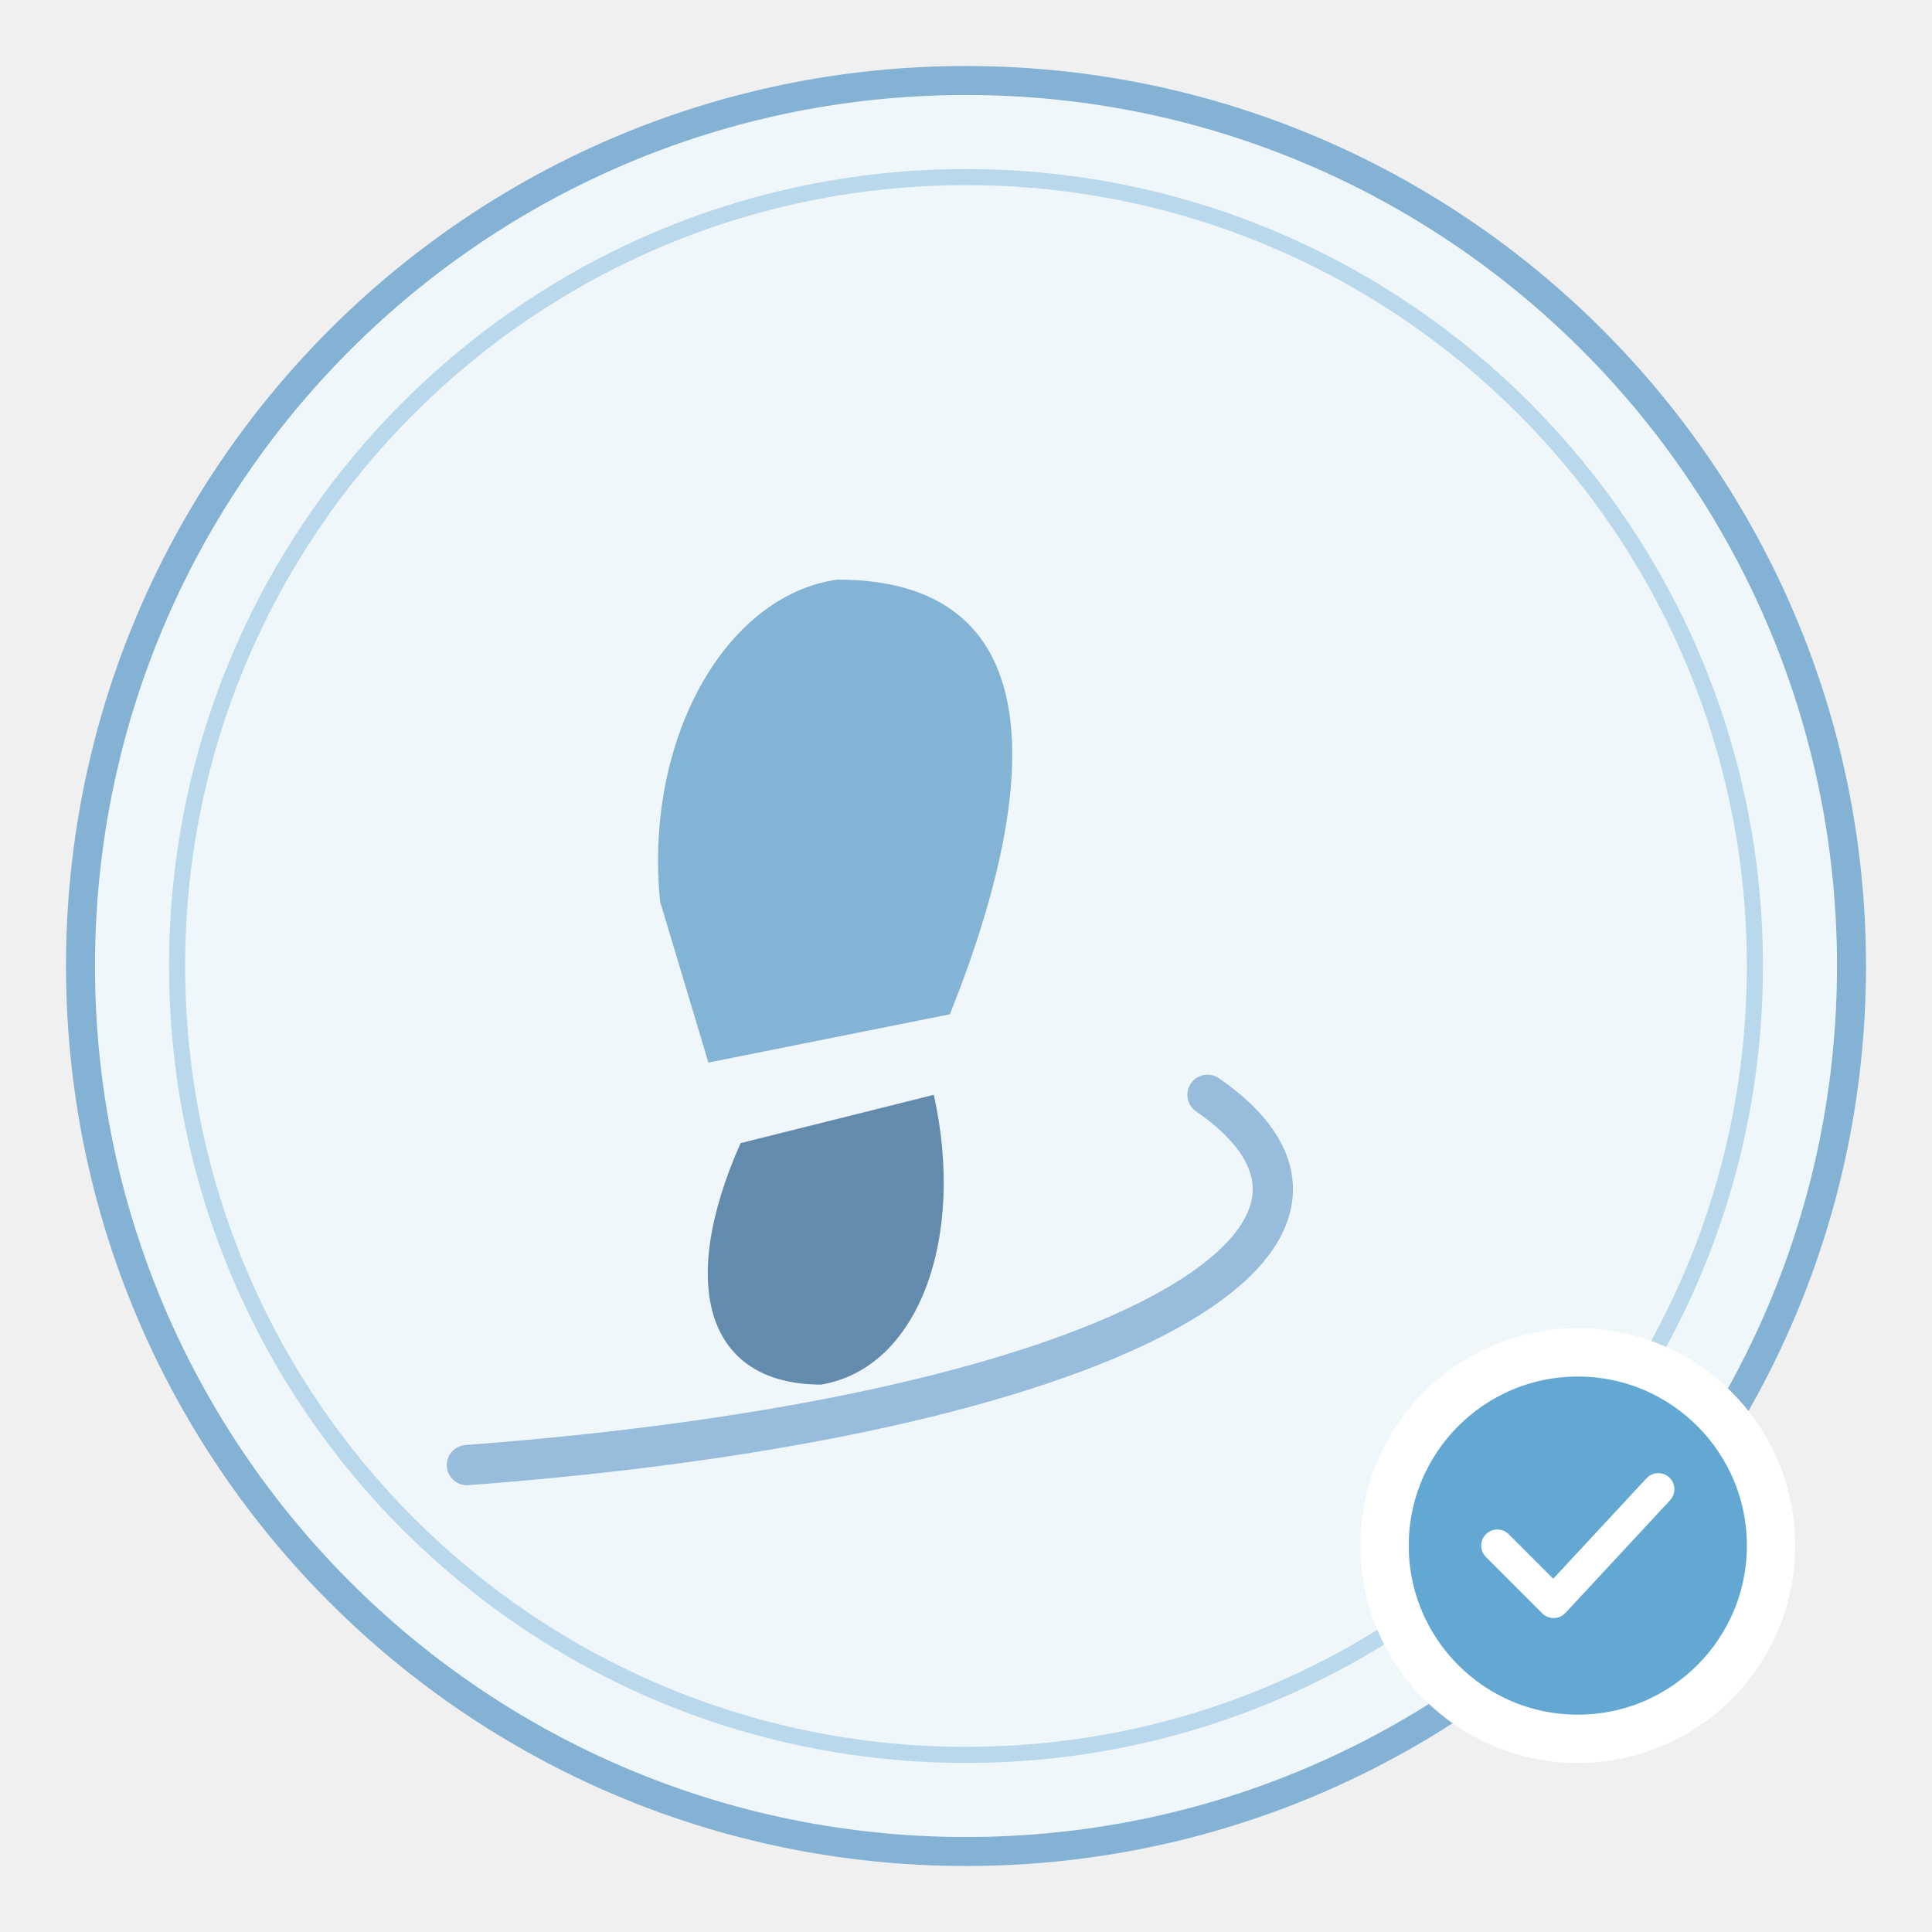
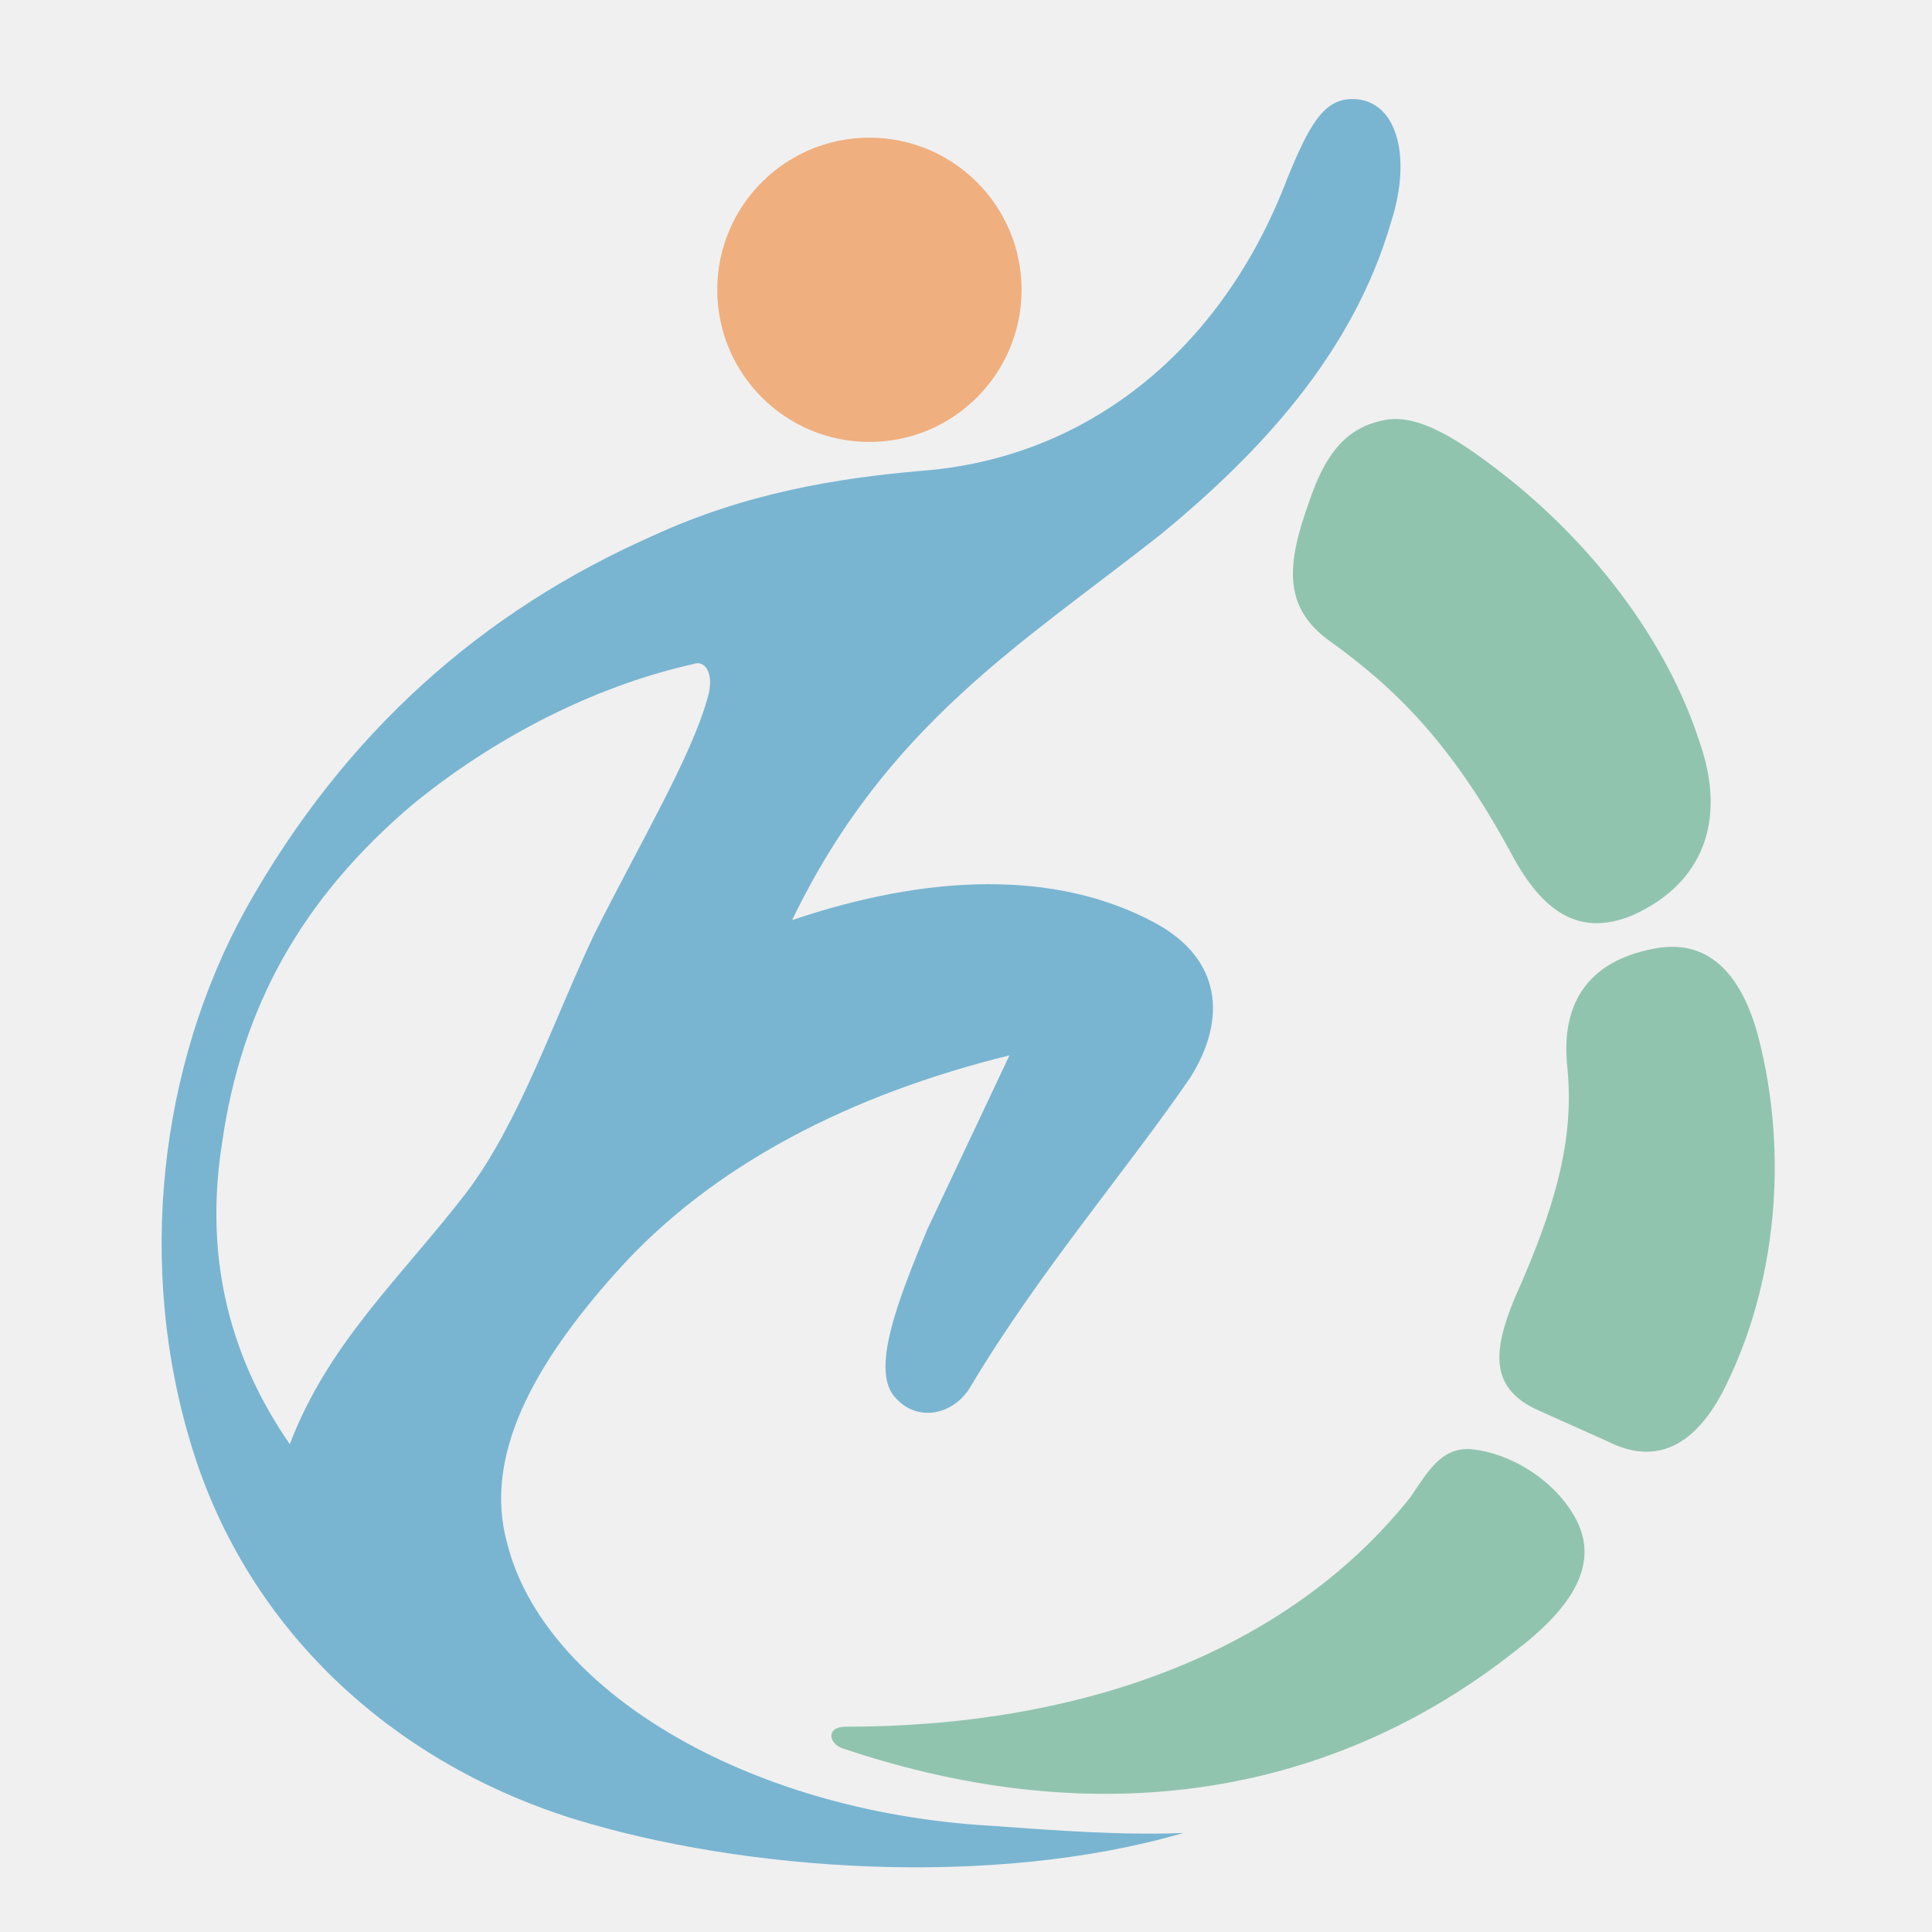
- <svg xmlns="http://www.w3.org/2000/svg" viewBox="0 0 120 120" fill="none">
-   <circle cx="60" cy="60" r="55" fill="#f0f7fb" stroke="#84b2d4" stroke-width="1.8" />
-   <circle cx="60" cy="60" r="49" stroke="#bad8eb" stroke-width="1" />
-   <g stroke="#739abc" stroke-width="2.5" stroke-linecap="round" stroke-linejoin="round">
-     <path d="M52 36c-7 1-12 10-11 20l3 10 15-3c6-15 6-27-7-27Z" fill="#83b4d5" stroke="none" />
-     <path d="m46 71 12-3c2 9-1 17-7 18-7 0-9-6-5-15Z" fill="#638bae" stroke="none" />
-     <path d="M29 91c40-3 59-14 46-23" stroke="#97bcdc" />
-   </g>
-   <circle cx="98" cy="96" r="12" fill="#63a8d2" stroke="#fff" stroke-width="3" />
-   <path d="m93 96 3.5 3.5 6.5-7" stroke="#fff" stroke-width="2" stroke-linecap="round" stroke-linejoin="round" />
+ <svg xmlns="http://www.w3.org/2000/svg" viewBox="240 210 800 800" fill="none">
+   <circle cx="600" cy="330" r="63" fill="#efaf7f" />
+   <path fill="#79b5d1" fill-rule="evenodd" d="M800 251C818 251 825 274 816 302C800 357 761 398 721 431C664 476 607 510 568 591C624 572 677 570 718 592C746 607 748 632 733 656C707 694 670 737 642 784C635 796 620 799 611 789C600 778 612 748 624 719L658 647C593 663 535 692 495 737C461 775 440 813 450 849C465 909 548 960 650 966C678 968 704 970 730 969C651 992 548 985 477 963C401 939 343 884 320 811C296 735 306 651 342 586C383 513 440 463 510 432C549 414 587 408 621 405C690 400 746 355 773 284C782 262 788 251 800 251ZM527 485C491 493 449 512 411 543C365 582 340 627 332 683C325 727 333 769 360 808C376 766 406 739 433 704C455 675 469 633 486 597C505 559 526 524 533 499C536 489 532 483 527 485Z" />
+   <path fill="#91c4af" d="M813 384C827 381 844 392 862 406C898 434 930 474 944 518C955 550 945 576 916 589C892 599 877 585 865 562C841 518 818 495 790 475C771 461 773 443 782 418C789 397 798 387 813 384Z" />
+   <path fill="#91c4af" d="M924 603C947 598 961 613 968 639C981 689 975 742 955 783C944 806 928 818 906 807L877 794C857 785 858 770 867 748C884 710 892 682 889 652C886 624 899 608 924 603Z" />
+   <path fill="#91c4af" d="M848 810C864 811 883 822 892 838C904 859 888 878 867 894C792 953 696 970 589 934C583 932 582 925 590 925C688 925 773 894 824 830C832 818 837 810 848 810Z" />
</svg>
